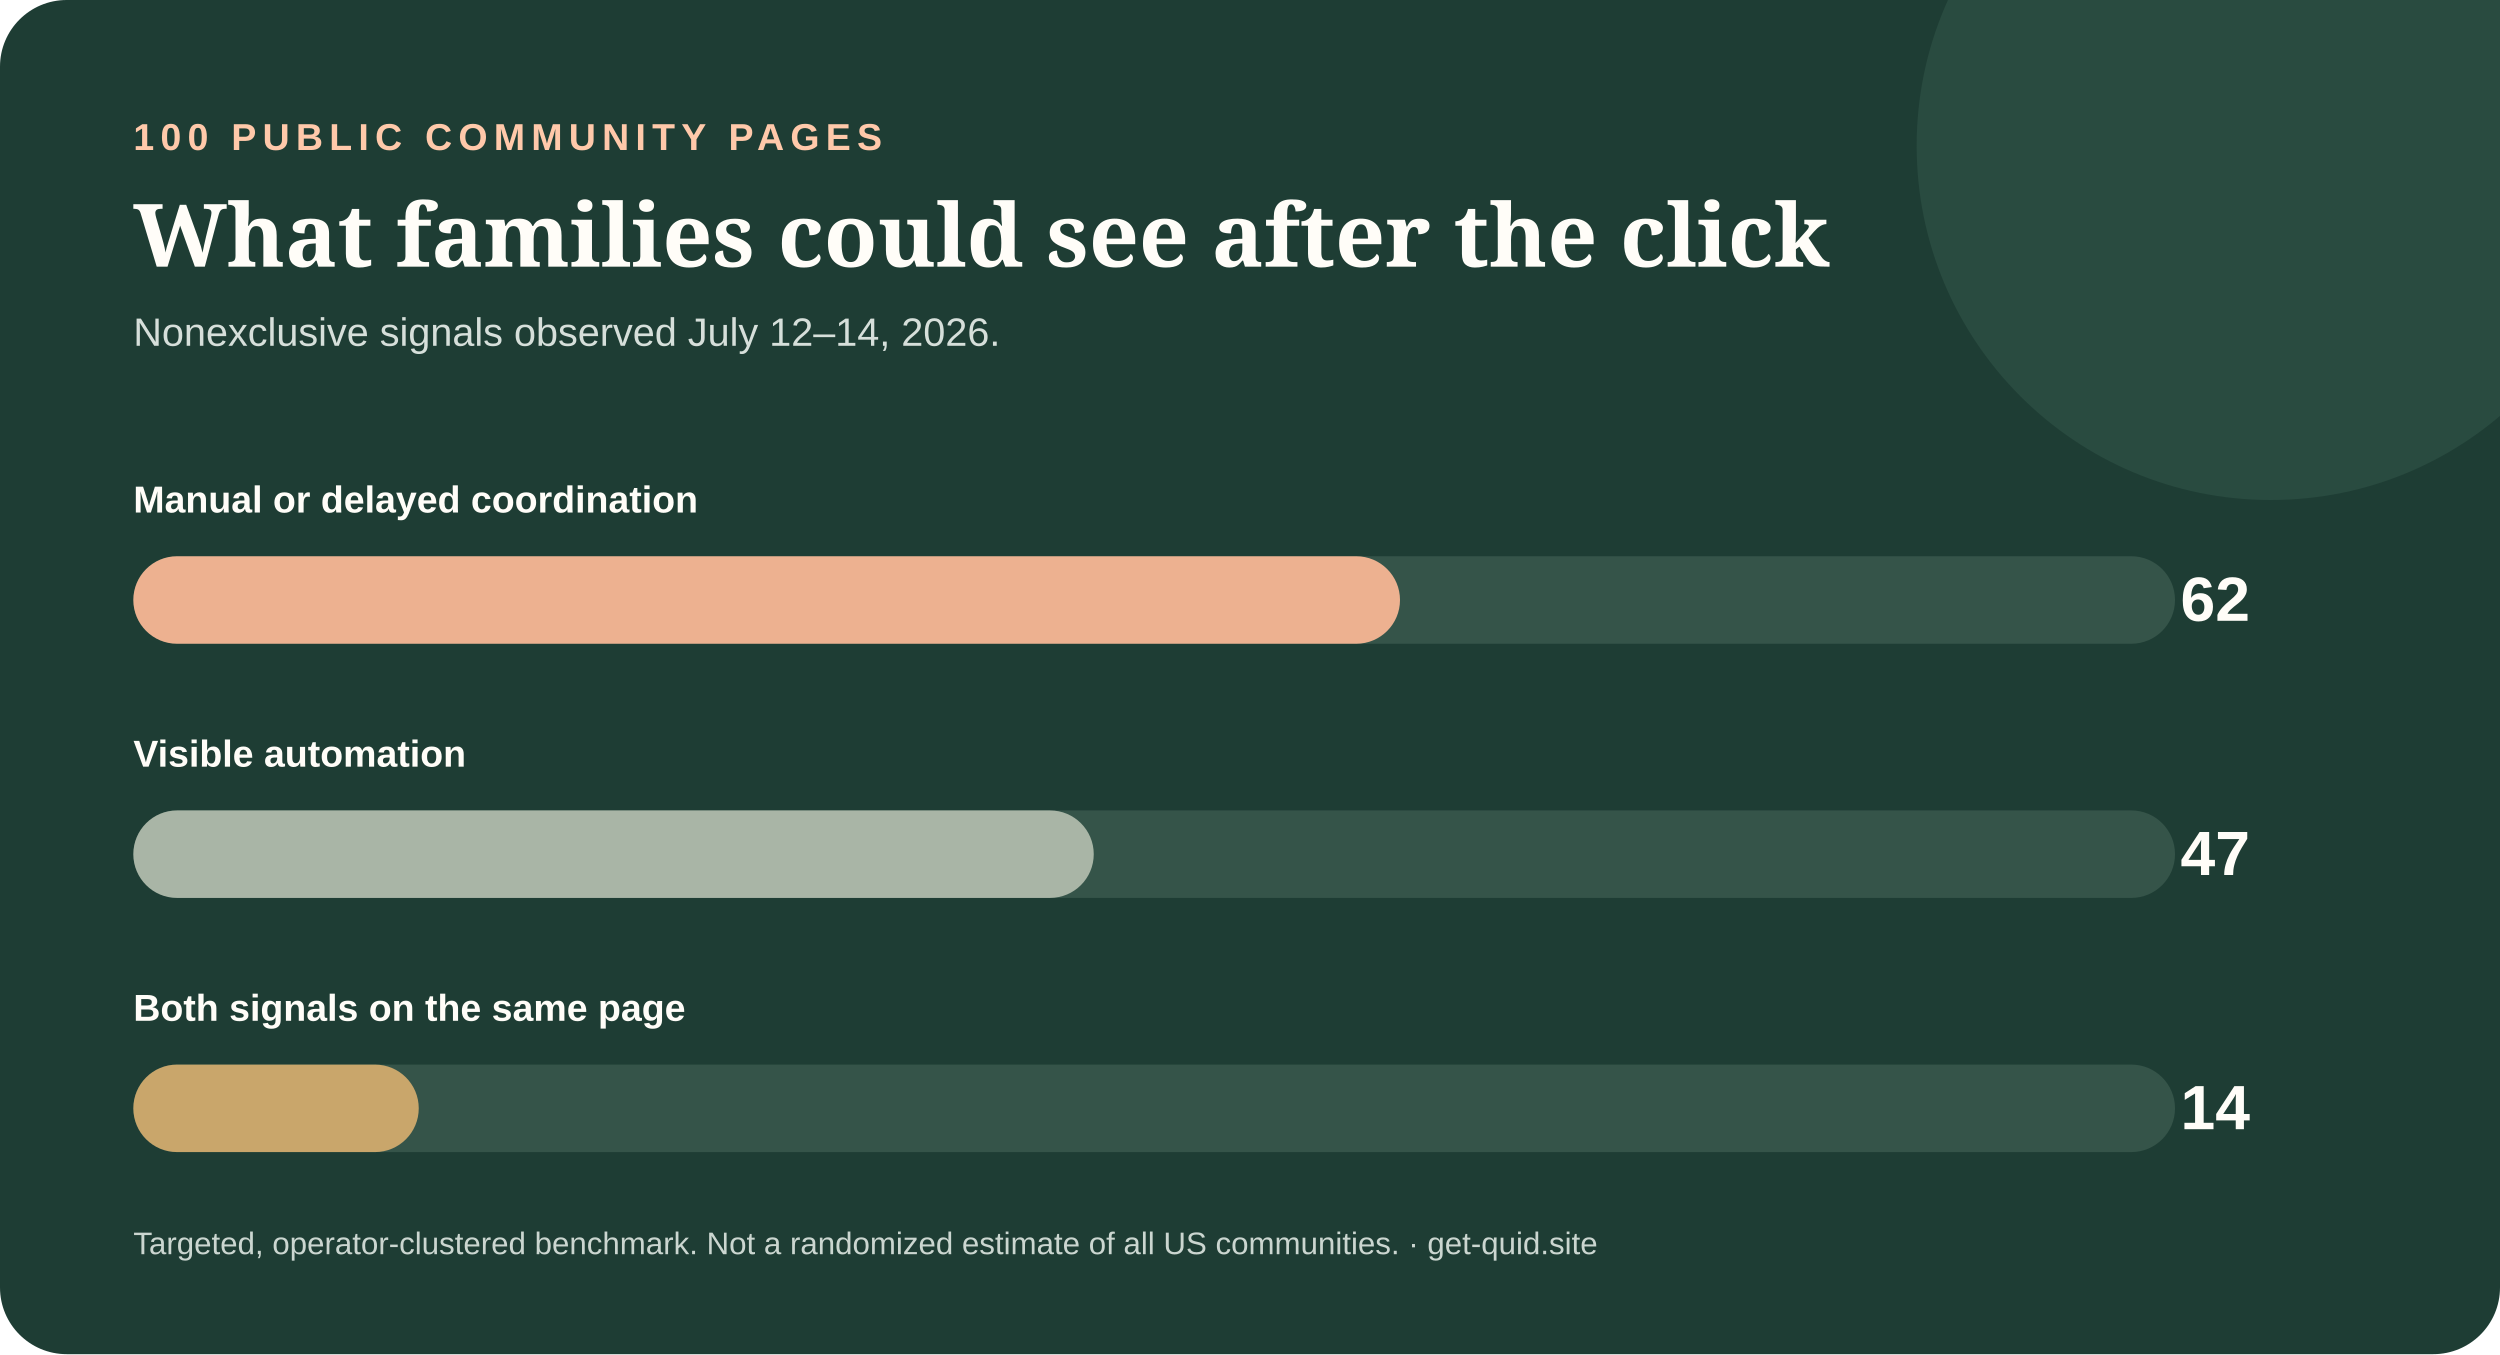
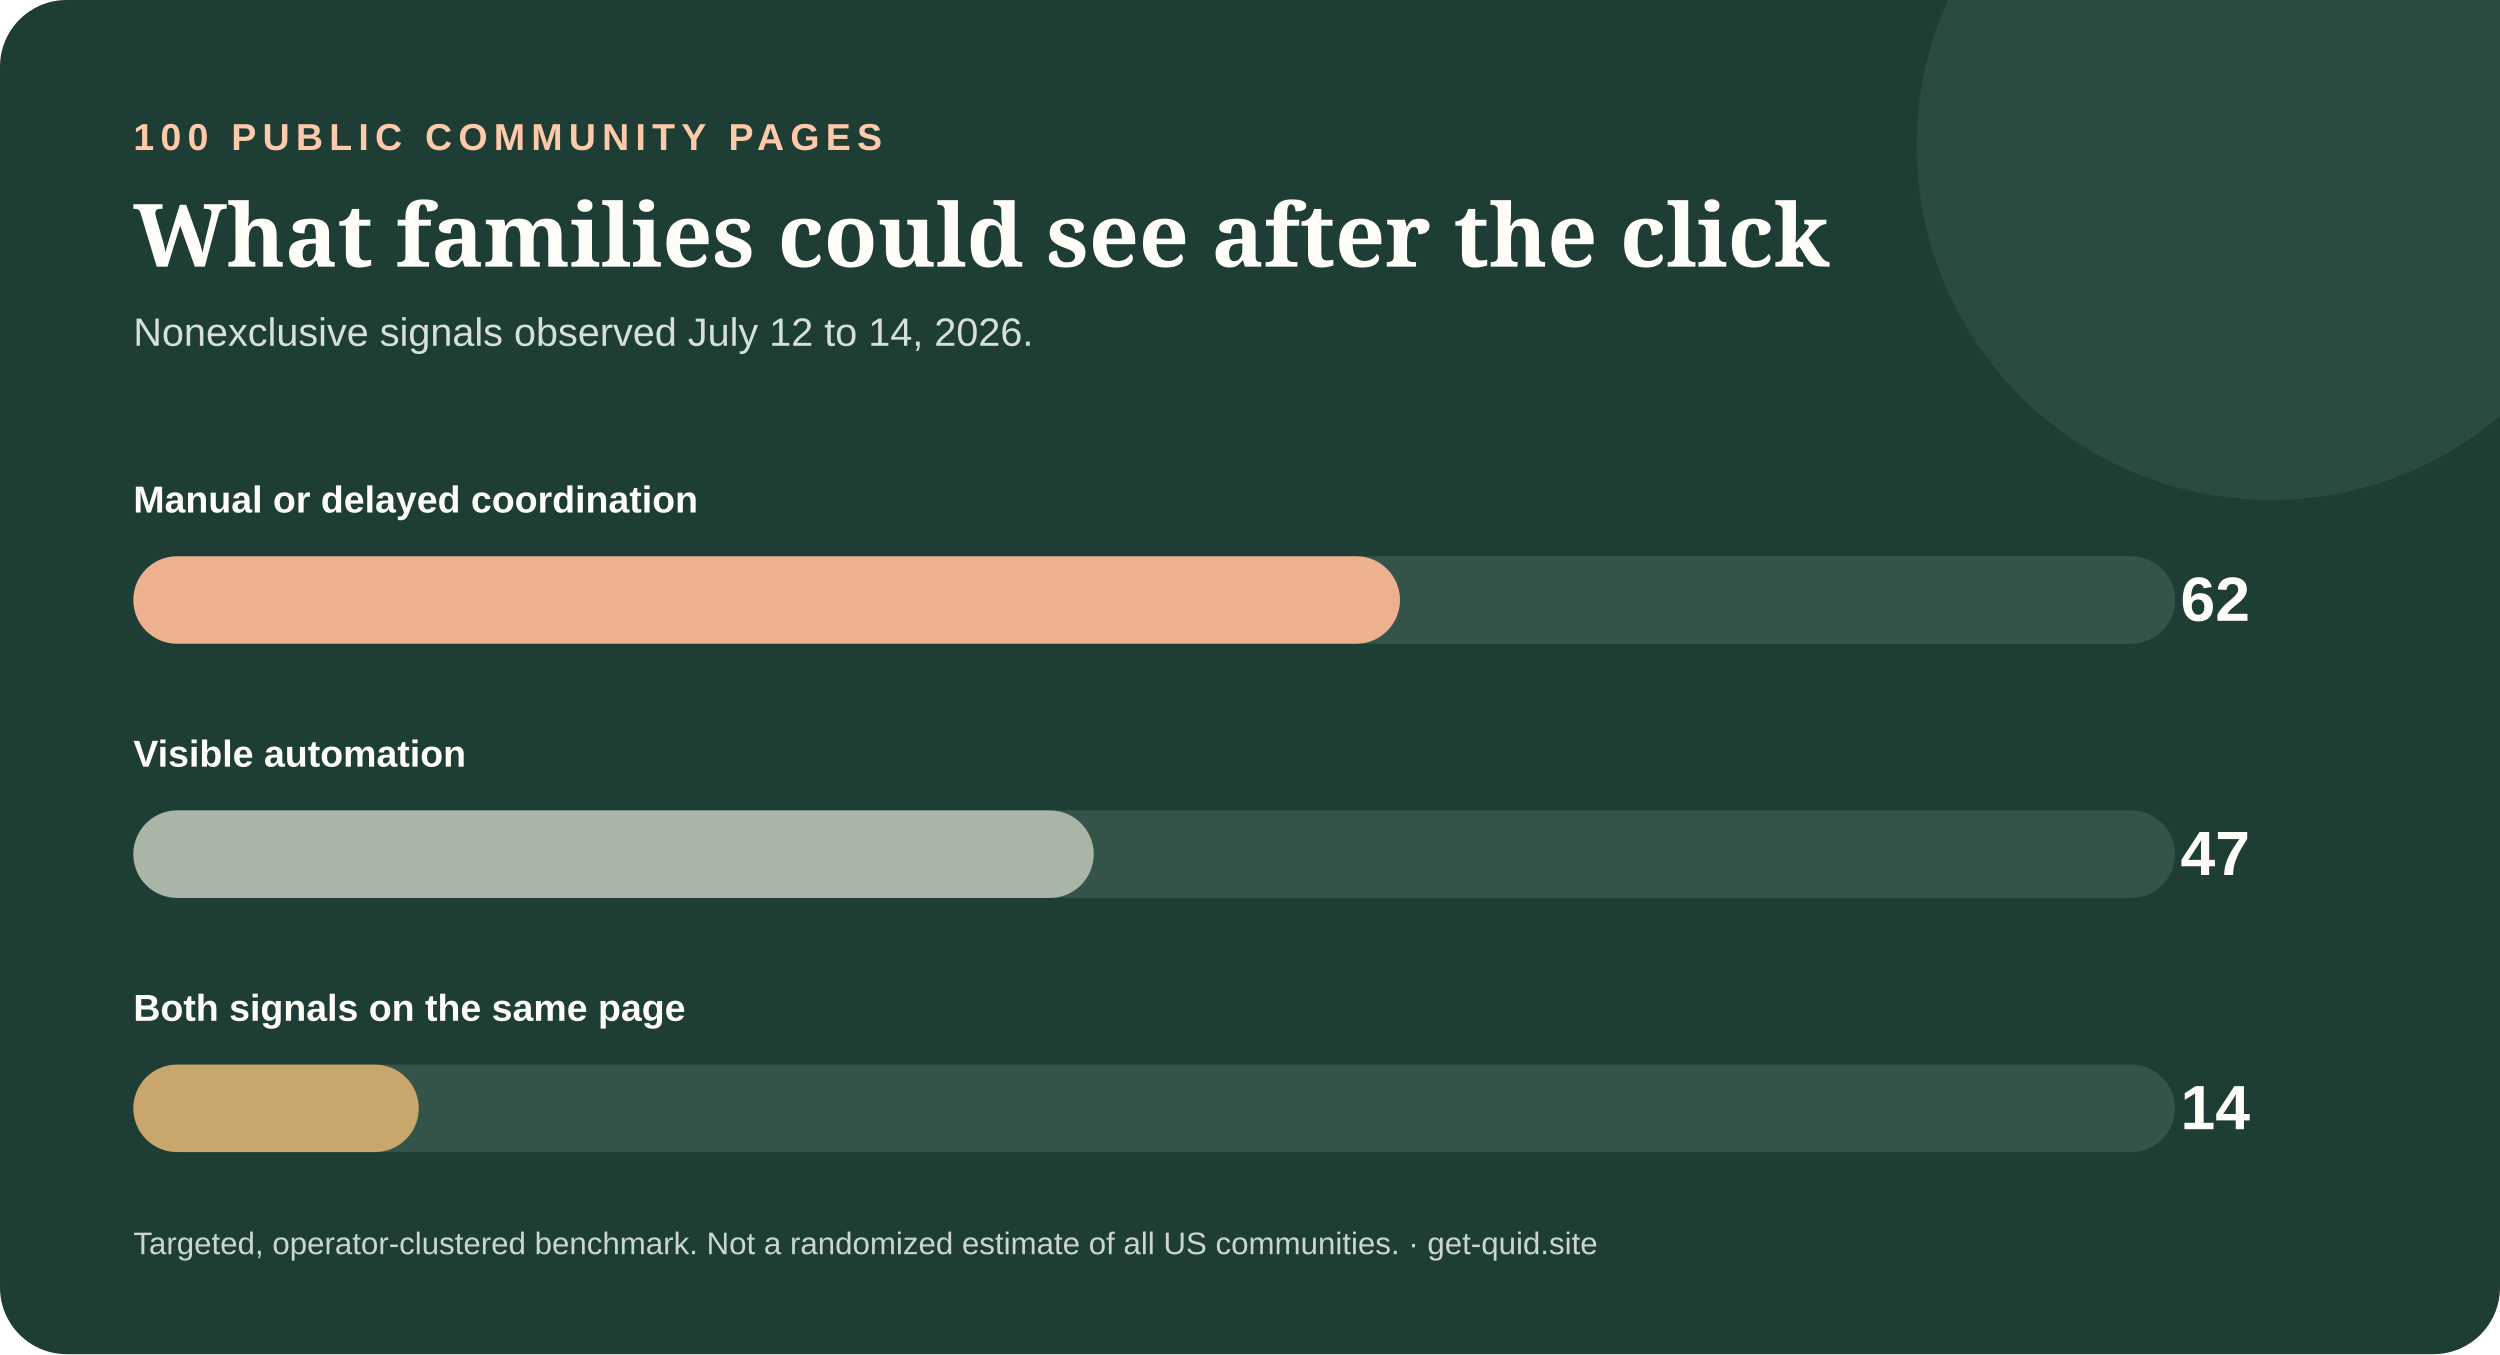
<svg xmlns="http://www.w3.org/2000/svg" width="1200" height="650" viewBox="0 0 1200 650" role="img" aria-labelledby="title desc">
  <rect width="1200" height="650" rx="32" fill="#1e3d34" />
  <circle cx="1090" cy="70" r="170" fill="#294b40" />
  <text x="64" y="72" fill="#ffc9aa" font-family="Arial, sans-serif" font-size="18" font-weight="700" letter-spacing="3">100 PUBLIC COMMUNITY PAGES</text>
  <text x="64" y="128" fill="#fffdf8" font-family="Georgia, serif" font-size="42" font-weight="700">What families could see after the click</text>
-   <text x="64" y="166" fill="#d6dfda" font-family="Arial, sans-serif" font-size="19">Nonexclusive signals observed July 12–14, 2026.</text>
+   <text x="64" y="166" fill="#d6dfda" font-family="Arial, sans-serif" font-size="19">Nonexclusive signals observed July 12 to 14, 2026.</text>
  <text x="64" y="246" fill="#fffdf8" font-family="Arial, sans-serif" font-size="18" font-weight="700">Manual or delayed coordination</text>
  <rect x="64" y="267" width="980" height="42" rx="21" fill="#355449" />
  <rect x="64" y="267" width="608" height="42" rx="21" fill="#edb190" />
  <text x="1080" y="298" text-anchor="end" fill="#fffdf8" font-family="Arial, sans-serif" font-size="30" font-weight="800">62</text>
  <text x="64" y="368" fill="#fffdf8" font-family="Arial, sans-serif" font-size="18" font-weight="700">Visible automation</text>
  <rect x="64" y="389" width="980" height="42" rx="21" fill="#355449" />
  <rect x="64" y="389" width="461" height="42" rx="21" fill="#a9b5a6" />
  <text x="1080" y="420" text-anchor="end" fill="#fffdf8" font-family="Arial, sans-serif" font-size="30" font-weight="800">47</text>
  <text x="64" y="490" fill="#fffdf8" font-family="Arial, sans-serif" font-size="18" font-weight="700">Both signals on the same page</text>
  <rect x="64" y="511" width="980" height="42" rx="21" fill="#355449" />
  <rect x="64" y="511" width="137" height="42" rx="21" fill="#c9a66b" />
  <text x="1080" y="542" text-anchor="end" fill="#fffdf8" font-family="Arial, sans-serif" font-size="30" font-weight="800">14</text>
  <text x="64" y="602" fill="#cbd6d0" font-family="Arial, sans-serif" font-size="15">Targeted, operator-clustered benchmark. Not a randomized estimate of all US communities. · get-quid.site</text>
</svg>
